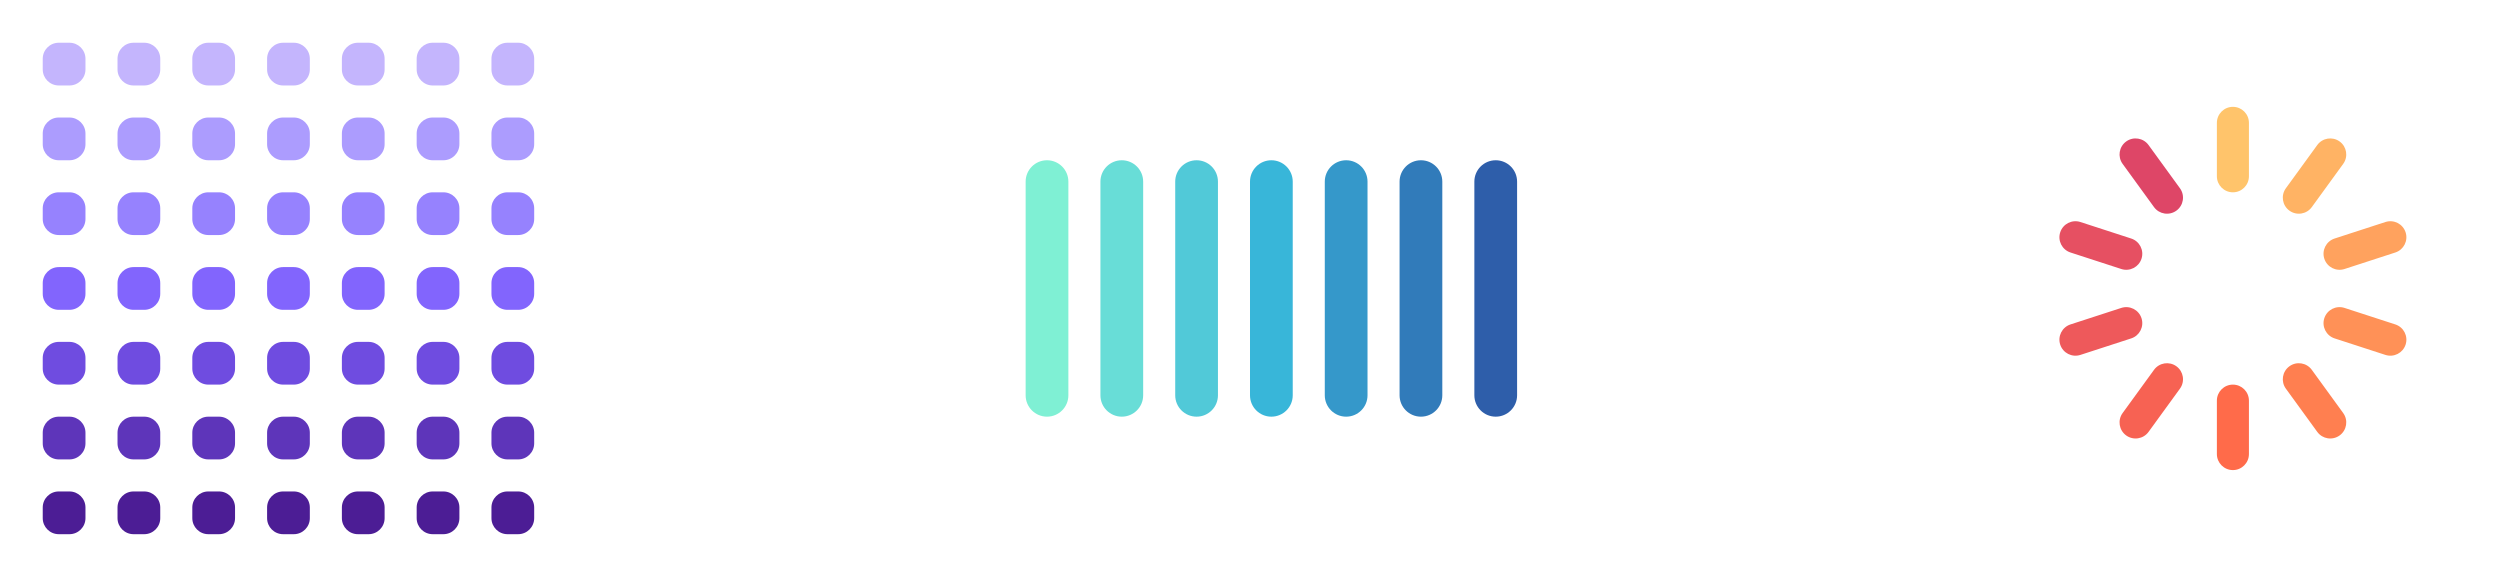
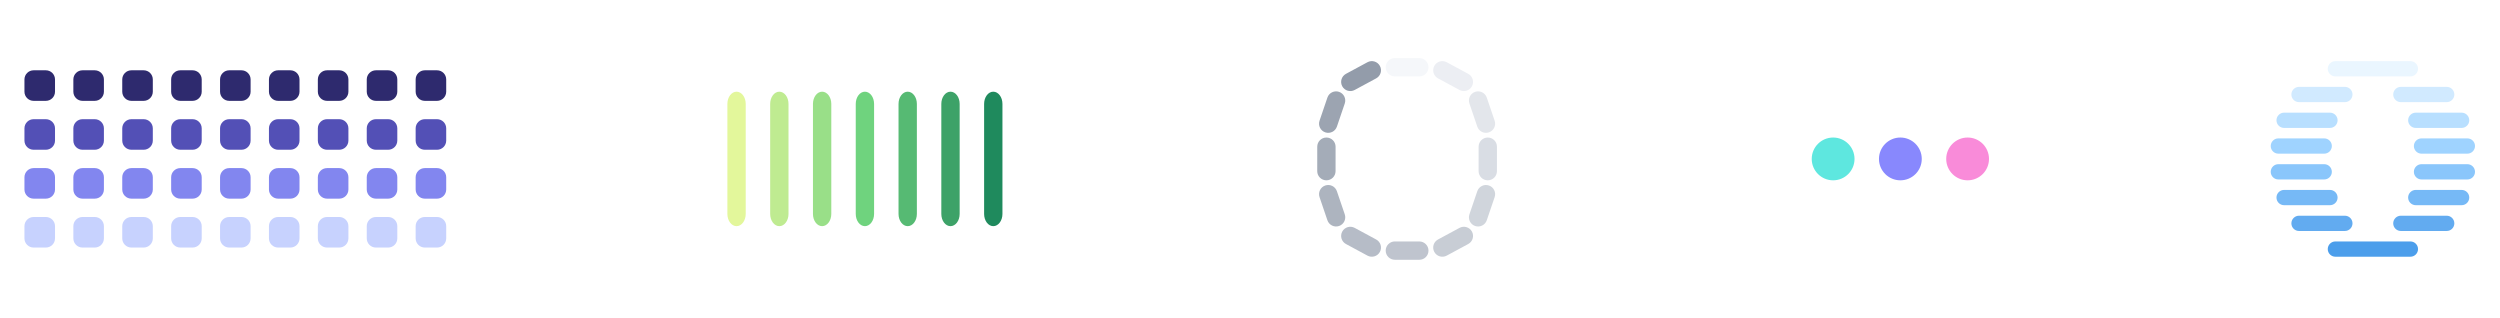
- <svg xmlns="http://www.w3.org/2000/svg" width="234" height="54" viewBox="0 0 234 54" role="img" aria-label="Pulsor loaders">
+ <svg xmlns="http://www.w3.org/2000/svg" width="409" height="52" viewBox="0 0 409 52" role="img" aria-label="Pulsor loaders">
  <style>.c{transform-box:fill-box;transform-origin:center}
- @keyframes pulsor-362gvm-kf{0%{opacity:0.12;animation-timing-function:cubic-bezier(0.85, 0, 0.15, 1)}10%{opacity:1;animation-timing-function:linear}16%{opacity:1;animation-timing-function:cubic-bezier(0.85, 0, 0.15, 1)}58%{opacity:0.12;animation-timing-function:linear}100%{opacity:0.12;animation-timing-function:linear}}@keyframes pulsor-362gvm-kf-rm{from{opacity:0.12}to{opacity:0.516}}@media (prefers-reduced-motion: reduce){.pulsor-362gvm{animation:pulsor-362gvm-kf-rm 3200ms cubic-bezier(0.37, 0, 0.63, 1) infinite alternate !important;transform:none !important}}
- .g0 .c{animation:pulsor-362gvm-kf 2200ms linear infinite}
- @keyframes pulsor-r7uc03-kf{0%{transform:scaleY(0.3);animation-timing-function:cubic-bezier(0.37, 0, 0.63, 1)}45%{transform:scaleY(1);animation-timing-function:cubic-bezier(0.37, 0, 0.63, 1)}53%{transform:scaleY(1);animation-timing-function:cubic-bezier(0.37, 0, 0.63, 1)}100%{transform:scaleY(0.3);animation-timing-function:linear}}@keyframes pulsor-r7uc03-kf-rm{from{opacity:0.6}to{opacity:0.78}}@media (prefers-reduced-motion: reduce){.pulsor-r7uc03{animation:pulsor-r7uc03-kf-rm 3200ms cubic-bezier(0.37, 0, 0.63, 1) infinite alternate !important;transform:none !important}}
- .g1 .c{animation:pulsor-r7uc03-kf 1000ms linear infinite}
- @keyframes pulsor-ar8r0r-kf{0%{transform:scaleX(0.45);animation-timing-function:cubic-bezier(0.1, 0.9, 0.3, 1)}2%{transform:scaleX(1);animation-timing-function:cubic-bezier(0.45, 0.1, 0.7, 0.8)}12%{transform:scaleX(1);animation-timing-function:cubic-bezier(0.45, 0.1, 0.7, 0.8)}28%{transform:scaleX(0.45);animation-timing-function:linear}100%{transform:scaleX(0.45);animation-timing-function:linear}}@keyframes pulsor-ar8r0r-kf-rm{from{opacity:0.6}to{opacity:0.78}}@media (prefers-reduced-motion: reduce){.pulsor-ar8r0r{animation:pulsor-ar8r0r-kf-rm 3200ms cubic-bezier(0.37, 0, 0.63, 1) infinite alternate !important;transform:none !important}}
- .g2 .c{animation:pulsor-ar8r0r-kf 950ms linear infinite}</style>
-   <g class="g0" transform="translate(4 4)">
-     <rect class="c" x="0" y="0" width="4" height="4" rx="1.5" fill="#C4B5FD" style="animation-delay:-1571ms" />
-     <rect class="c" x="7" y="0" width="4" height="4" rx="1.5" fill="#C4B5FD" style="animation-delay:-1661ms" />
-     <rect class="c" x="14" y="0" width="4" height="4" rx="1.5" fill="#C4B5FD" style="animation-delay:-1751ms" />
-     <rect class="c" x="21" y="0" width="4" height="4" rx="1.5" fill="#C4B5FD" style="animation-delay:-1841ms" />
-     <rect class="c" x="28" y="0" width="4" height="4" rx="1.5" fill="#C4B5FD" style="animation-delay:-1931ms" />
-     <rect class="c" x="35" y="0" width="4" height="4" rx="1.5" fill="#C4B5FD" style="animation-delay:-2020ms" />
-     <rect class="c" x="42" y="0" width="4" height="4" rx="1.5" fill="#C4B5FD" style="animation-delay:-2110ms" />
-     <rect class="c" x="0" y="7" width="4" height="4" rx="1.5" fill="#ac9cfe" style="animation-delay:-1482ms" />
-     <rect class="c" x="7" y="7" width="4" height="4" rx="1.5" fill="#ac9cfe" style="animation-delay:-1796ms" />
-     <rect class="c" x="14" y="7" width="4" height="4" rx="1.5" fill="#ac9cfe" style="animation-delay:-1886ms" />
-     <rect class="c" x="21" y="7" width="4" height="4" rx="1.5" fill="#ac9cfe" style="animation-delay:-1976ms" />
-     <rect class="c" x="28" y="7" width="4" height="4" rx="1.5" fill="#ac9cfe" style="animation-delay:-2065ms" />
-     <rect class="c" x="35" y="7" width="4" height="4" rx="1.5" fill="#ac9cfe" style="animation-delay:-2155ms" />
-     <rect class="c" x="42" y="7" width="4" height="4" rx="1.5" fill="#ac9cfe" style="animation-delay:-45ms" />
-     <rect class="c" x="0" y="14" width="4" height="4" rx="1.5" fill="#9682fe" style="animation-delay:-1392ms" />
-     <rect class="c" x="7" y="14" width="4" height="4" rx="1.5" fill="#9682fe" style="animation-delay:-1706ms" />
-     <rect class="c" x="14" y="14" width="4" height="4" rx="1.5" fill="#9682fe" style="animation-delay:-539ms" />
-     <rect class="c" x="21" y="14" width="4" height="4" rx="1.5" fill="#9682fe" style="animation-delay:-629ms" />
-     <rect class="c" x="28" y="14" width="4" height="4" rx="1.5" fill="#9682fe" style="animation-delay:-718ms" />
-     <rect class="c" x="35" y="14" width="4" height="4" rx="1.5" fill="#9682fe" style="animation-delay:-808ms" />
-     <rect class="c" x="42" y="14" width="4" height="4" rx="1.5" fill="#9682fe" style="animation-delay:-135ms" />
-     <rect class="c" x="0" y="21" width="4" height="4" rx="1.5" fill="#8265fd" style="animation-delay:-1302ms" />
-     <rect class="c" x="7" y="21" width="4" height="4" rx="1.5" fill="#8265fd" style="animation-delay:-1616ms" />
-     <rect class="c" x="14" y="21" width="4" height="4" rx="1.5" fill="#8265fd" style="animation-delay:-449ms" />
-     <rect class="c" x="21" y="21" width="4" height="4" rx="1.5" fill="#8265fd" style="animation-delay:0ms" />
-     <rect class="c" x="28" y="21" width="4" height="4" rx="1.5" fill="#8265fd" style="animation-delay:-90ms" />
-     <rect class="c" x="35" y="21" width="4" height="4" rx="1.5" fill="#8265fd" style="animation-delay:-898ms" />
-     <rect class="c" x="42" y="21" width="4" height="4" rx="1.5" fill="#8265fd" style="animation-delay:-224ms" />
-     <rect class="c" x="0" y="28" width="4" height="4" rx="1.5" fill="#6f4ce0" style="animation-delay:-1212ms" />
-     <rect class="c" x="7" y="28" width="4" height="4" rx="1.5" fill="#6f4ce0" style="animation-delay:-1527ms" />
-     <rect class="c" x="14" y="28" width="4" height="4" rx="1.5" fill="#6f4ce0" style="animation-delay:-359ms" />
-     <rect class="c" x="21" y="28" width="4" height="4" rx="1.5" fill="#6f4ce0" style="animation-delay:-269ms" />
-     <rect class="c" x="28" y="28" width="4" height="4" rx="1.5" fill="#6f4ce0" style="animation-delay:-180ms" />
-     <rect class="c" x="35" y="28" width="4" height="4" rx="1.5" fill="#6f4ce0" style="animation-delay:-988ms" />
-     <rect class="c" x="42" y="28" width="4" height="4" rx="1.5" fill="#6f4ce0" style="animation-delay:-314ms" />
-     <rect class="c" x="0" y="35" width="4" height="4" rx="1.5" fill="#5e35ba" style="animation-delay:-1122ms" />
-     <rect class="c" x="7" y="35" width="4" height="4" rx="1.5" fill="#5e35ba" style="animation-delay:-1437ms" />
-     <rect class="c" x="14" y="35" width="4" height="4" rx="1.5" fill="#5e35ba" style="animation-delay:-1347ms" />
-     <rect class="c" x="21" y="35" width="4" height="4" rx="1.5" fill="#5e35ba" style="animation-delay:-1257ms" />
-     <rect class="c" x="28" y="35" width="4" height="4" rx="1.5" fill="#5e35ba" style="animation-delay:-1167ms" />
-     <rect class="c" x="35" y="35" width="4" height="4" rx="1.5" fill="#5e35ba" style="animation-delay:-1078ms" />
-     <rect class="c" x="42" y="35" width="4" height="4" rx="1.5" fill="#5e35ba" style="animation-delay:-404ms" />
-     <rect class="c" x="0" y="42" width="4" height="4" rx="1.5" fill="#4C1D95" style="animation-delay:-1033ms" />
-     <rect class="c" x="7" y="42" width="4" height="4" rx="1.5" fill="#4C1D95" style="animation-delay:-943ms" />
-     <rect class="c" x="14" y="42" width="4" height="4" rx="1.5" fill="#4C1D95" style="animation-delay:-853ms" />
-     <rect class="c" x="21" y="42" width="4" height="4" rx="1.5" fill="#4C1D95" style="animation-delay:-763ms" />
-     <rect class="c" x="28" y="42" width="4" height="4" rx="1.5" fill="#4C1D95" style="animation-delay:-673ms" />
-     <rect class="c" x="35" y="42" width="4" height="4" rx="1.5" fill="#4C1D95" style="animation-delay:-584ms" />
-     <rect class="c" x="42" y="42" width="4" height="4" rx="1.5" fill="#4C1D95" style="animation-delay:-494ms" />
+ @keyframes pulsor-1ymc00k-kf{0%{opacity:0.12;animation-timing-function:cubic-bezier(0.22, 0.9, 0.38, 1)}10%{opacity:1;animation-timing-function:linear}16%{opacity:1;animation-timing-function:cubic-bezier(0.32, 0.35, 0.6, 1)}58%{opacity:0.12;animation-timing-function:linear}100%{opacity:0.12;animation-timing-function:linear}}@keyframes pulsor-1ymc00k-kf-rm{from{opacity:0.12}to{opacity:0.516}}@media (prefers-reduced-motion: reduce){.pulsor-1ymc00k{animation:pulsor-1ymc00k-kf-rm 3200ms cubic-bezier(0.37, 0, 0.63, 1) infinite alternate !important;transform:none !important}}
+ .g0 .c{animation:pulsor-1ymc00k-kf 850ms linear infinite}
+ @keyframes pulsor-3hkjws-kf{0%{transform:rotate(0deg);animation-timing-function:cubic-bezier(0.25, 0.46, 0.45, 0.94)}45%{transform:rotate(16deg);animation-timing-function:cubic-bezier(0.25, 0.46, 0.45, 0.94)}53%{transform:rotate(16deg);animation-timing-function:cubic-bezier(0.25, 0.46, 0.45, 0.94)}100%{transform:rotate(0deg);animation-timing-function:linear}}@keyframes pulsor-3hkjws-kf-rm{from{opacity:0.6}to{opacity:0.78}}@media (prefers-reduced-motion: reduce){.pulsor-3hkjws{animation:pulsor-3hkjws-kf-rm 3200ms cubic-bezier(0.37, 0, 0.63, 1) infinite alternate !important;transform:none !important}}
+ .g1 .c{animation:pulsor-3hkjws-kf 1800ms linear infinite;transform-origin:bottom}
+ @keyframes pulsor-1od46pw-kf{0%{opacity:0.2;animation-timing-function:cubic-bezier(0.22, 0.9, 0.38, 1)}10%{opacity:1;animation-timing-function:linear}16%{opacity:1;animation-timing-function:cubic-bezier(0.32, 0.35, 0.6, 1)}58%{opacity:0.2;animation-timing-function:linear}100%{opacity:0.2;animation-timing-function:linear}}@keyframes pulsor-1od46pw-kf-rm{from{opacity:0.2}to{opacity:0.56}}@media (prefers-reduced-motion: reduce){.pulsor-1od46pw{animation:pulsor-1od46pw-kf-rm 3200ms cubic-bezier(0.37, 0, 0.63, 1) infinite alternate !important;transform:none !important}}
+ .g2 .c{animation:pulsor-1od46pw-kf 1100ms linear infinite}
+ @keyframes pulsor-xwvgix-kf{0%{transform:translateY(0px);animation-timing-function:cubic-bezier(0.34, 1.56, 0.64, 1)}18%{transform:translateY(-6.3px);animation-timing-function:cubic-bezier(0.34, 1.56, 0.64, 1)}48%{transform:translateY(0px);animation-timing-function:linear}100%{transform:translateY(0px);animation-timing-function:linear}}@keyframes pulsor-xwvgix-kf-rm{from{opacity:0.6}to{opacity:0.78}}@media (prefers-reduced-motion: reduce){.pulsor-xwvgix{animation:pulsor-xwvgix-kf-rm 3200ms cubic-bezier(0.37, 0, 0.63, 1) infinite alternate !important;transform:none !important}}
+ .g3 .c{animation:pulsor-xwvgix-kf 800ms linear infinite}
+ @keyframes pulsor-xa3pav-kf{0%{opacity:0.12;animation-timing-function:cubic-bezier(0.22, 0.9, 0.38, 1)}10%{opacity:1;animation-timing-function:linear}16%{opacity:1;animation-timing-function:cubic-bezier(0.32, 0.35, 0.6, 1)}58%{opacity:0.12;animation-timing-function:linear}100%{opacity:0.12;animation-timing-function:linear}}@keyframes pulsor-xa3pav-kf-rm{from{opacity:0.12}to{opacity:0.516}}@media (prefers-reduced-motion: reduce){.pulsor-xa3pav{animation:pulsor-xa3pav-kf-rm 3200ms cubic-bezier(0.37, 0, 0.63, 1) infinite alternate !important;transform:none !important}}
+ .g4 .c{animation:pulsor-xa3pav-kf 1100ms linear infinite}</style>
+   <g class="g0" transform="translate(4 11.5)">
+     <rect class="c" x="0" y="0" width="5" height="5" rx="1.5" fill="#2E2A6E" style="animation-delay:-637ms" />
+     <rect class="c" x="8" y="0" width="5" height="5" rx="1.5" fill="#2E2A6E" style="animation-delay:-425ms" />
+     <rect class="c" x="16" y="0" width="5" height="5" rx="1.5" fill="#2E2A6E" style="animation-delay:-212ms" />
+     <rect class="c" x="24" y="0" width="5" height="5" rx="1.5" fill="#2E2A6E" style="animation-delay:0ms" />
+     <rect class="c" x="32" y="0" width="5" height="5" rx="1.5" fill="#2E2A6E" style="animation-delay:-637ms" />
+     <rect class="c" x="40" y="0" width="5" height="5" rx="1.5" fill="#2E2A6E" style="animation-delay:0ms" />
+     <rect class="c" x="48" y="0" width="5" height="5" rx="1.5" fill="#2E2A6E" style="animation-delay:-212ms" />
+     <rect class="c" x="56" y="0" width="5" height="5" rx="1.5" fill="#2E2A6E" style="animation-delay:-425ms" />
+     <rect class="c" x="64" y="0" width="5" height="5" rx="1.5" fill="#2E2A6E" style="animation-delay:-637ms" />
+     <rect class="c" x="0" y="8" width="5" height="5" rx="1.5" fill="#5350b6" style="animation-delay:-425ms" />
+     <rect class="c" x="8" y="8" width="5" height="5" rx="1.5" fill="#5350b6" style="animation-delay:-212ms" />
+     <rect class="c" x="16" y="8" width="5" height="5" rx="1.5" fill="#5350b6" style="animation-delay:0ms" />
+     <rect class="c" x="24" y="8" width="5" height="5" rx="1.5" fill="#5350b6" style="animation-delay:-637ms" />
+     <rect class="c" x="32" y="8" width="5" height="5" rx="1.5" fill="#5350b6" style="animation-delay:-425ms" />
+     <rect class="c" x="40" y="8" width="5" height="5" rx="1.5" fill="#5350b6" style="animation-delay:-637ms" />
+     <rect class="c" x="48" y="8" width="5" height="5" rx="1.5" fill="#5350b6" style="animation-delay:0ms" />
+     <rect class="c" x="56" y="8" width="5" height="5" rx="1.5" fill="#5350b6" style="animation-delay:-212ms" />
+     <rect class="c" x="64" y="8" width="5" height="5" rx="1.5" fill="#5350b6" style="animation-delay:-425ms" />
+     <rect class="c" x="0" y="16" width="5" height="5" rx="1.5" fill="#8286ef" style="animation-delay:-212ms" />
+     <rect class="c" x="8" y="16" width="5" height="5" rx="1.5" fill="#8286ef" style="animation-delay:0ms" />
+     <rect class="c" x="16" y="16" width="5" height="5" rx="1.5" fill="#8286ef" style="animation-delay:-637ms" />
+     <rect class="c" x="24" y="16" width="5" height="5" rx="1.5" fill="#8286ef" style="animation-delay:-425ms" />
+     <rect class="c" x="32" y="16" width="5" height="5" rx="1.5" fill="#8286ef" style="animation-delay:-212ms" />
+     <rect class="c" x="40" y="16" width="5" height="5" rx="1.5" fill="#8286ef" style="animation-delay:-425ms" />
+     <rect class="c" x="48" y="16" width="5" height="5" rx="1.5" fill="#8286ef" style="animation-delay:-637ms" />
+     <rect class="c" x="56" y="16" width="5" height="5" rx="1.5" fill="#8286ef" style="animation-delay:0ms" />
+     <rect class="c" x="64" y="16" width="5" height="5" rx="1.5" fill="#8286ef" style="animation-delay:-212ms" />
+     <rect class="c" x="0" y="24" width="5" height="5" rx="1.5" fill="#C7D2FE" style="animation-delay:0ms" />
+     <rect class="c" x="8" y="24" width="5" height="5" rx="1.5" fill="#C7D2FE" style="animation-delay:-637ms" />
+     <rect class="c" x="16" y="24" width="5" height="5" rx="1.5" fill="#C7D2FE" style="animation-delay:-425ms" />
+     <rect class="c" x="24" y="24" width="5" height="5" rx="1.5" fill="#C7D2FE" style="animation-delay:-212ms" />
+     <rect class="c" x="32" y="24" width="5" height="5" rx="1.5" fill="#C7D2FE" style="animation-delay:0ms" />
+     <rect class="c" x="40" y="24" width="5" height="5" rx="1.5" fill="#C7D2FE" style="animation-delay:-212ms" />
+     <rect class="c" x="48" y="24" width="5" height="5" rx="1.5" fill="#C7D2FE" style="animation-delay:-425ms" />
+     <rect class="c" x="56" y="24" width="5" height="5" rx="1.5" fill="#C7D2FE" style="animation-delay:-637ms" />
+     <rect class="c" x="64" y="24" width="5" height="5" rx="1.5" fill="#C7D2FE" style="animation-delay:0ms" />
  </g>
-   <g class="g1" transform="translate(96 15)">
-     <rect class="c" x="0" y="0" width="4" height="24" rx="2" fill="#7FF0D4" style="animation-delay:0ms" />
-     <rect class="c" x="7" y="0" width="4" height="24" rx="2" fill="#68ddd7" style="animation-delay:-214ms" />
-     <rect class="c" x="14" y="0" width="4" height="24" rx="2" fill="#51c9d8" style="animation-delay:-429ms" />
-     <rect class="c" x="21" y="0" width="4" height="24" rx="2" fill="#38b6d9" style="animation-delay:-643ms" />
-     <rect class="c" x="28" y="0" width="4" height="24" rx="2" fill="#3598ca" style="animation-delay:-857ms" />
-     <rect class="c" x="35" y="0" width="4" height="24" rx="2" fill="#317bba" style="animation-delay:-71ms" />
-     <rect class="c" x="42" y="0" width="4" height="24" rx="2" fill="#2E5EAA" style="animation-delay:-286ms" />
+   <g class="g1" transform="translate(119 15)">
+     <rect class="c" x="0" y="0" width="3" height="22" rx="2" fill="#E3F79B" style="animation-delay:0ms" />
+     <rect class="c" x="7" y="0" width="3" height="22" rx="2" fill="#bfeb91" style="animation-delay:-386ms" />
+     <rect class="c" x="14" y="0" width="3" height="22" rx="2" fill="#99df88" style="animation-delay:-771ms" />
+     <rect class="c" x="21" y="0" width="3" height="22" rx="2" fill="#6fd37e" style="animation-delay:-1157ms" />
+     <rect class="c" x="28" y="0" width="3" height="22" rx="2" fill="#56ba73" style="animation-delay:-1543ms" />
+     <rect class="c" x="35" y="0" width="3" height="22" rx="2" fill="#3da268" style="animation-delay:-129ms" />
+     <rect class="c" x="42" y="0" width="3" height="22" rx="2" fill="#1F8A5D" style="animation-delay:-514ms" />
  </g>
-   <g class="g2" transform="translate(188 6)">
-     <g transform="translate(21 8) rotate(-90)">
-       <rect class="c" x="-4" y="-1.5" width="8" height="3" rx="1.5" fill="#FFC46B" style="animation-delay:0ms" />
+   <g class="g2" transform="translate(210 4)">
+     <g transform="translate(20.2 7) rotate(0.05)">
+       <rect class="c" x="-3.5" y="-1.5" width="7" height="3" rx="1.5" fill="#F5F7FA" style="animation-delay:0ms" />
    </g>
-     <g transform="translate(28.64 10.48) rotate(-54)">
-       <rect class="c" x="-4" y="-1.5" width="8" height="3" rx="1.5" fill="#ffb364" style="animation-delay:-95ms" />
+     <g transform="translate(27.73 8.45) rotate(28.37)">
+       <rect class="c" x="-3.5" y="-1.5" width="7" height="3" rx="1.5" fill="#eceef3" style="animation-delay:-92ms" />
    </g>
-     <g transform="translate(33.36 16.98) rotate(-18)">
-       <rect class="c" x="-4" y="-1.5" width="8" height="3" rx="1.5" fill="#ffa25e" style="animation-delay:-190ms" />
+     <g transform="translate(32.46 14.34) rotate(71.22)">
+       <rect class="c" x="-3.5" y="-1.5" width="7" height="3" rx="1.5" fill="#e3e6eb" style="animation-delay:-183ms" />
    </g>
-     <g transform="translate(33.36 25.02) rotate(18)">
-       <rect class="c" x="-4" y="-1.5" width="8" height="3" rx="1.5" fill="#ff9157" style="animation-delay:-285ms" />
+     <g transform="translate(33.4 22) rotate(90.04)">
+       <rect class="c" x="-3.5" y="-1.5" width="7" height="3" rx="1.5" fill="#d9dde4" style="animation-delay:-275ms" />
    </g>
-     <g transform="translate(28.64 31.52) rotate(54)">
-       <rect class="c" x="-4" y="-1.5" width="8" height="3" rx="1.5" fill="#ff7f50" style="animation-delay:-380ms" />
+     <g transform="translate(32.46 29.66) rotate(108.78)">
+       <rect class="c" x="-3.5" y="-1.5" width="7" height="3" rx="1.5" fill="#d0d5dc" style="animation-delay:-367ms" />
    </g>
-     <g transform="translate(21 34) rotate(90)">
-       <rect class="c" x="-4" y="-1.5" width="8" height="3" rx="1.5" fill="#ff6b4a" style="animation-delay:-475ms" />
+     <g transform="translate(27.73 35.55) rotate(151.63)">
+       <rect class="c" x="-3.5" y="-1.5" width="7" height="3" rx="1.5" fill="#c8cdd5" style="animation-delay:-458ms" />
    </g>
-     <g transform="translate(13.36 31.52) rotate(126)">
-       <rect class="c" x="-4" y="-1.5" width="8" height="3" rx="1.5" fill="#f76253" style="animation-delay:-570ms" />
+     <g transform="translate(20.2 37) rotate(-179.95)">
+       <rect class="c" x="-3.5" y="-1.5" width="7" height="3" rx="1.5" fill="#bfc4ce" style="animation-delay:-550ms" />
    </g>
-     <g transform="translate(8.64 25.02) rotate(162)">
-       <rect class="c" x="-4" y="-1.5" width="8" height="3" rx="1.5" fill="#ee595b" style="animation-delay:-665ms" />
+     <g transform="translate(12.67 35.55) rotate(-151.63)">
+       <rect class="c" x="-3.5" y="-1.5" width="7" height="3" rx="1.5" fill="#b6bcc7" style="animation-delay:-642ms" />
    </g>
-     <g transform="translate(8.64 16.98) rotate(-162)">
-       <rect class="c" x="-4" y="-1.5" width="8" height="3" rx="1.5" fill="#e65062" style="animation-delay:-760ms" />
+     <g transform="translate(7.94 29.66) rotate(-108.78)">
+       <rect class="c" x="-3.5" y="-1.5" width="7" height="3" rx="1.5" fill="#adb4bf" style="animation-delay:-733ms" />
    </g>
-     <g transform="translate(13.36 10.48) rotate(-126)">
-       <rect class="c" x="-4" y="-1.5" width="8" height="3" rx="1.5" fill="#de4667" style="animation-delay:-855ms" />
+     <g transform="translate(7 22) rotate(-89.96)">
+       <rect class="c" x="-3.5" y="-1.5" width="7" height="3" rx="1.5" fill="#a4acb8" style="animation-delay:-825ms" />
+     </g>
+     <g transform="translate(7.94 14.34) rotate(-71.22)">
+       <rect class="c" x="-3.5" y="-1.5" width="7" height="3" rx="1.5" fill="#9ca4b1" style="animation-delay:-917ms" />
+     </g>
+     <g transform="translate(12.67 8.45) rotate(-28.37)">
+       <rect class="c" x="-3.5" y="-1.5" width="7" height="3" rx="1.5" fill="#939caa" style="animation-delay:-1008ms" />
    </g>
  </g>
+   <g class="g3" transform="translate(296.4 22.5)">
+     <rect class="c" x="0" y="0" width="7" height="7" rx="3.5" fill="#5EE7DF" style="animation-delay:0ms" />
+     <rect class="c" x="11" y="0" width="7" height="7" rx="3.5" fill="#8888fd" style="animation-delay:-267ms" />
+     <rect class="c" x="22" y="0" width="7" height="7" rx="3.5" fill="#F98BD9" style="animation-delay:-533ms" />
+   </g>
+   <g class="g4" transform="translate(371.4 10)">
+     <rect class="c" x="9.42" y="0" width="14.77" height="2.5" rx="1.25" fill="#EAF6FF" style="animation-delay:0ms" />
+     <rect class="c" x="3.47" y="4.21" width="10" height="2.5" rx="1.25" fill="#d1eaff" style="animation-delay:-206ms" />
+     <rect class="c" x="20.13" y="4.21" width="10" height="2.5" rx="1.25" fill="#d1eaff" style="animation-delay:-206ms" />
+     <rect class="c" x="1.03" y="8.43" width="10" height="2.5" rx="1.25" fill="#b8dfff" style="animation-delay:-412ms" />
+     <rect class="c" x="22.57" y="8.43" width="10" height="2.5" rx="1.25" fill="#b8dfff" style="animation-delay:-412ms" />
+     <rect class="c" x="0.09" y="12.64" width="10" height="2.5" rx="1.25" fill="#9fd3ff" style="animation-delay:-619ms" />
+     <rect class="c" x="23.51" y="12.64" width="10" height="2.5" rx="1.25" fill="#9fd3ff" style="animation-delay:-619ms" />
+     <rect class="c" x="0.09" y="16.86" width="10" height="2.5" rx="1.25" fill="#8ac6fb" style="animation-delay:-825ms" />
+     <rect class="c" x="23.51" y="16.86" width="10" height="2.5" rx="1.25" fill="#8ac6fb" style="animation-delay:-825ms" />
+     <rect class="c" x="1.03" y="21.07" width="10" height="2.5" rx="1.25" fill="#76b9f6" style="animation-delay:-1031ms" />
+     <rect class="c" x="22.57" y="21.07" width="10" height="2.5" rx="1.25" fill="#76b9f6" style="animation-delay:-1031ms" />
+     <rect class="c" x="3.47" y="25.29" width="10" height="2.5" rx="1.25" fill="#62abf0" style="animation-delay:-137ms" />
+     <rect class="c" x="20.13" y="25.29" width="10" height="2.5" rx="1.25" fill="#62abf0" style="animation-delay:-137ms" />
+     <rect class="c" x="9.42" y="29.5" width="14.77" height="2.5" rx="1.25" fill="#4C9EEB" style="animation-delay:-344ms" />
+   </g>
</svg>
